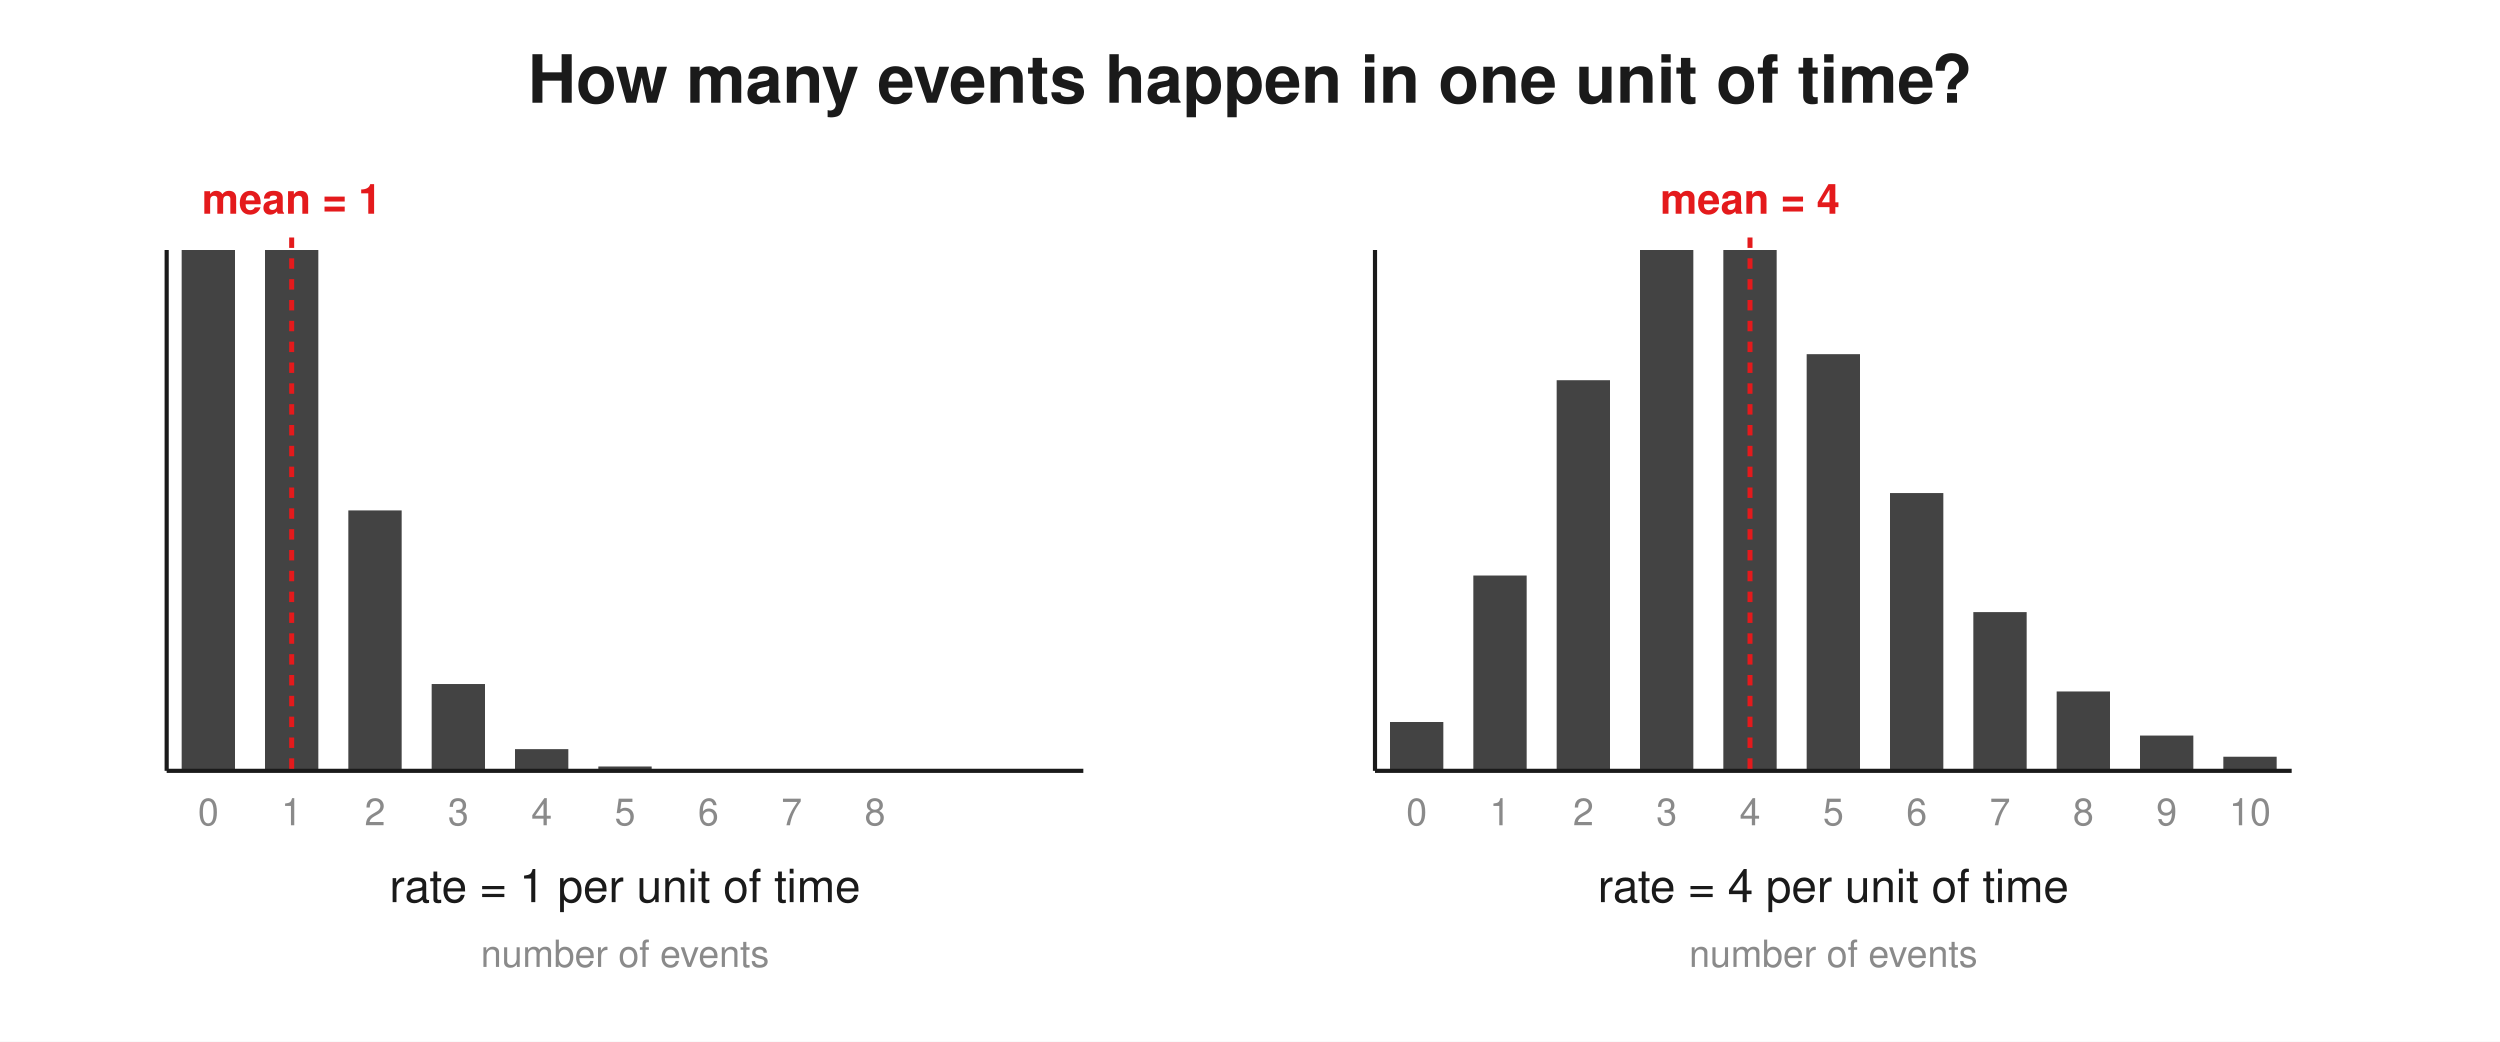
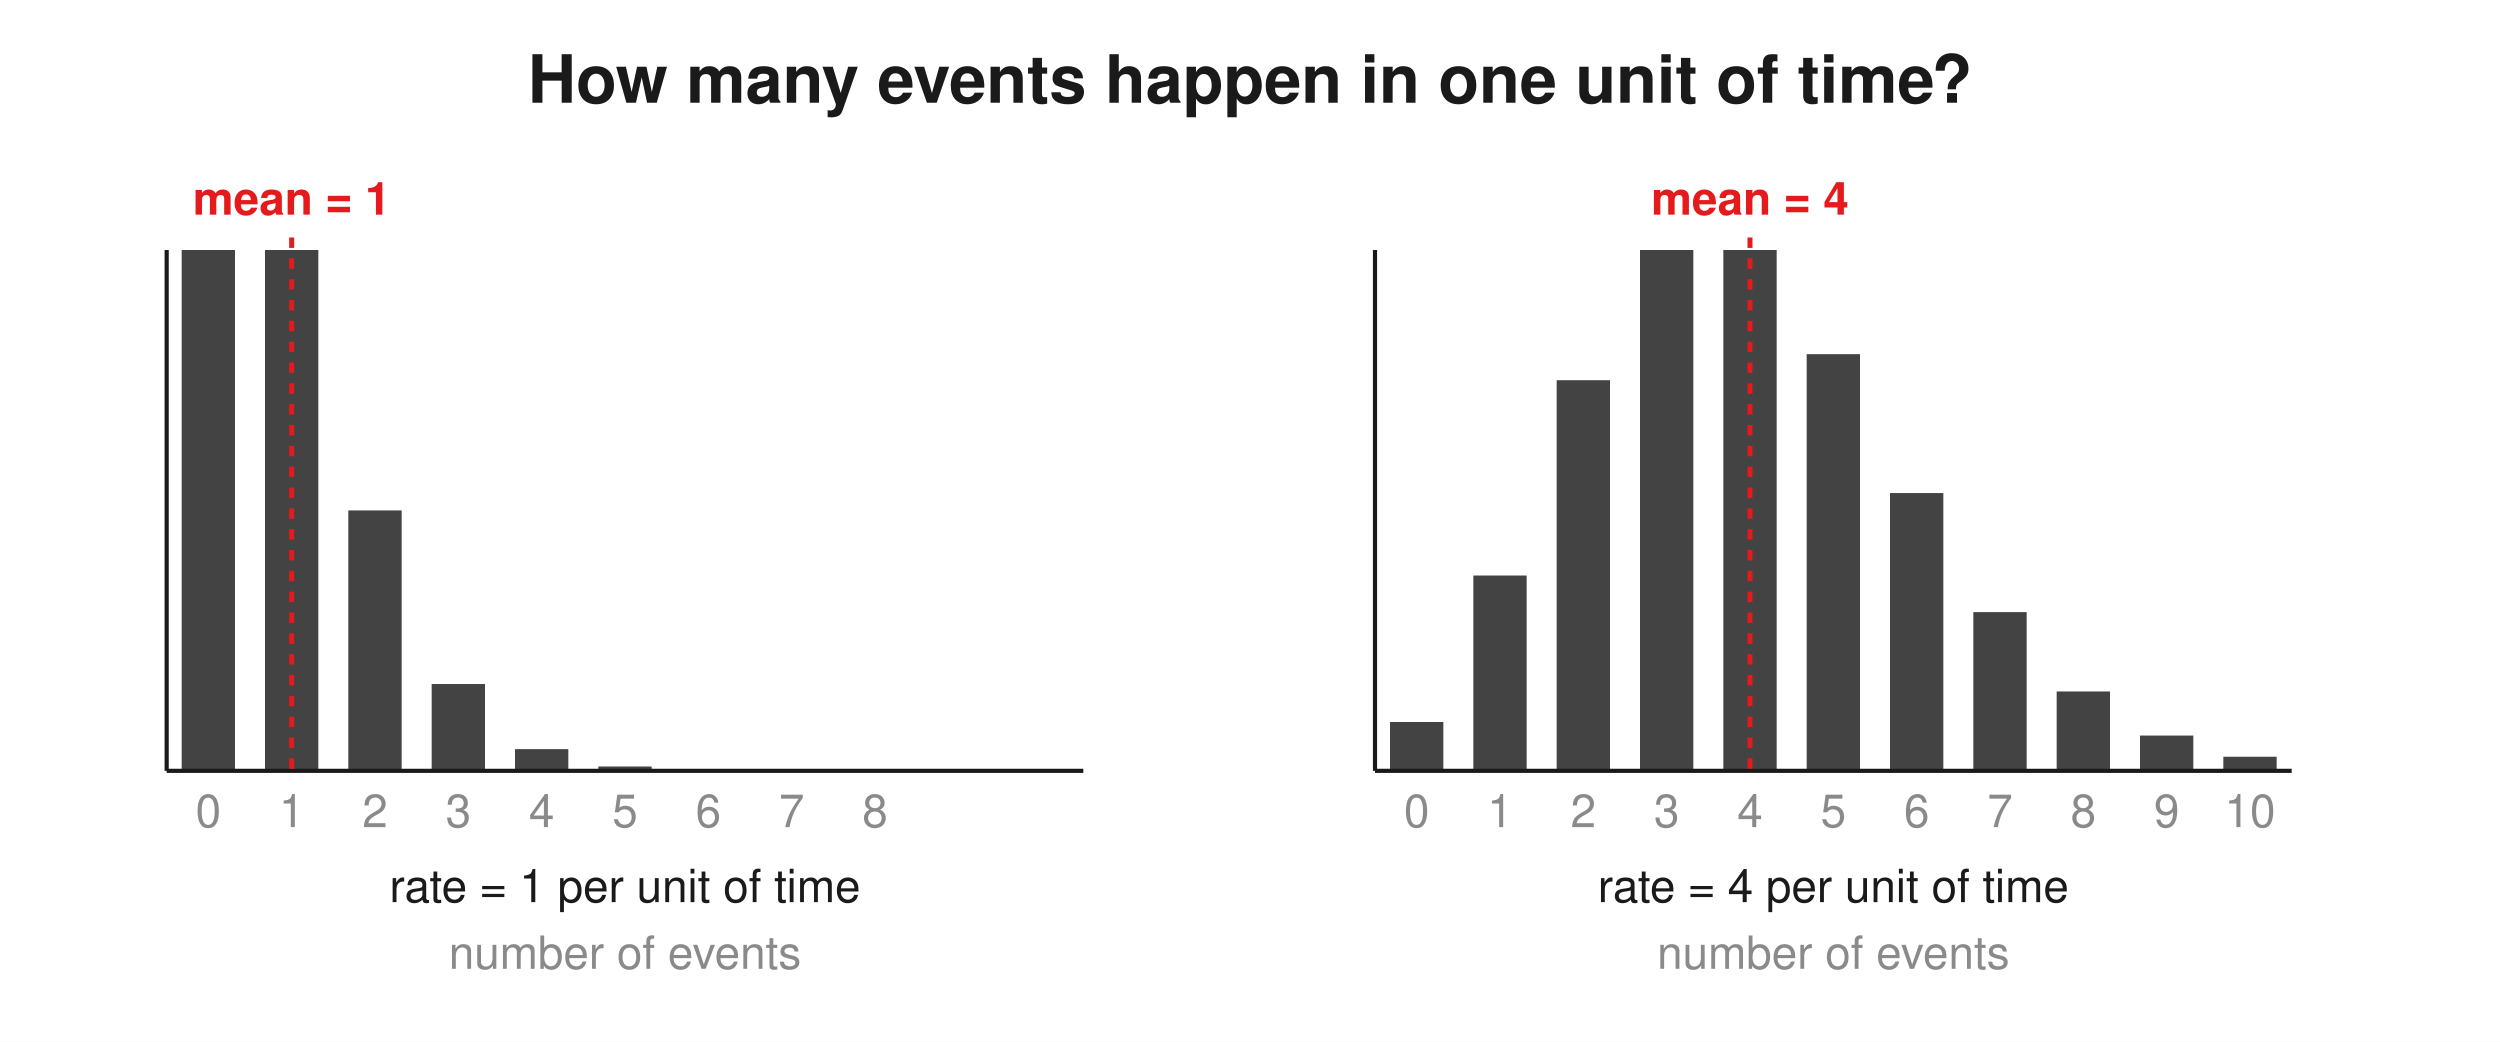
<svg xmlns="http://www.w3.org/2000/svg" width="1200" height="500" viewBox="0 0 1200 500">
  <defs>
</defs>
  <rect x="0" y="0" width="1200" height="500" fill="white" />
  <text x="600.0" y="42" font-size="32" font-family="Helvetica" text-anchor="middle" dominant-baseline="central" fill="#1a1a1a" font-weight="bold" font-style="normal">How many events happen in one unit of time?</text>
  <path d="M80,370 L520,370" stroke="#1a1a1a" stroke-width="2.0" />
  <path d="M80,120 L80,370" stroke="#1a1a1a" stroke-width="2.0" />
  <rect x="87.2" y="120.0" width="25.6" height="250.0" fill="#1a1a1a" opacity="0.82" />
-   <text x="100.0" y="392" font-size="18" font-family="Helvetica" text-anchor="middle" dominant-baseline="central" fill="#8a8a8a" font-weight="normal" font-style="normal">0</text>
+   <text x="100.0" y="392" font-size="22" font-family="Helvetica" text-anchor="middle" dominant-baseline="central" fill="#8a8a8a" font-weight="normal" font-style="normal">0</text>
  <rect x="127.2" y="120.0" width="25.6" height="250.0" fill="#1a1a1a" opacity="0.82" />
-   <text x="140.0" y="392" font-size="18" font-family="Helvetica" text-anchor="middle" dominant-baseline="central" fill="#8a8a8a" font-weight="normal" font-style="normal">1</text>
+   <text x="140.0" y="392" font-size="22" font-family="Helvetica" text-anchor="middle" dominant-baseline="central" fill="#8a8a8a" font-weight="normal" font-style="normal">1</text>
  <rect x="167.2" y="245.0" width="25.6" height="125.0" fill="#1a1a1a" opacity="0.82" />
-   <text x="180.0" y="392" font-size="18" font-family="Helvetica" text-anchor="middle" dominant-baseline="central" fill="#8a8a8a" font-weight="normal" font-style="normal">2</text>
+   <text x="180.0" y="392" font-size="22" font-family="Helvetica" text-anchor="middle" dominant-baseline="central" fill="#8a8a8a" font-weight="normal" font-style="normal">2</text>
  <rect x="207.2" y="328.333" width="25.6" height="41.667" fill="#1a1a1a" opacity="0.82" />
-   <text x="220.0" y="392" font-size="18" font-family="Helvetica" text-anchor="middle" dominant-baseline="central" fill="#8a8a8a" font-weight="normal" font-style="normal">3</text>
+   <text x="220.0" y="392" font-size="22" font-family="Helvetica" text-anchor="middle" dominant-baseline="central" fill="#8a8a8a" font-weight="normal" font-style="normal">3</text>
  <rect x="247.2" y="359.583" width="25.6" height="10.417" fill="#1a1a1a" opacity="0.82" />
-   <text x="260.0" y="392" font-size="18" font-family="Helvetica" text-anchor="middle" dominant-baseline="central" fill="#8a8a8a" font-weight="normal" font-style="normal">4</text>
+   <text x="260.0" y="392" font-size="22" font-family="Helvetica" text-anchor="middle" dominant-baseline="central" fill="#8a8a8a" font-weight="normal" font-style="normal">4</text>
  <rect x="287.2" y="367.917" width="25.6" height="2.083" fill="#1a1a1a" opacity="0.82" />
-   <text x="300.0" y="392" font-size="18" font-family="Helvetica" text-anchor="middle" dominant-baseline="central" fill="#8a8a8a" font-weight="normal" font-style="normal">5</text>
+   <text x="300.0" y="392" font-size="22" font-family="Helvetica" text-anchor="middle" dominant-baseline="central" fill="#8a8a8a" font-weight="normal" font-style="normal">5</text>
  <rect x="327.2" y="369.653" width="25.6" height="0.347" fill="#1a1a1a" opacity="0.82" />
-   <text x="340.0" y="392" font-size="18" font-family="Helvetica" text-anchor="middle" dominant-baseline="central" fill="#8a8a8a" font-weight="normal" font-style="normal">6</text>
+   <text x="340.0" y="392" font-size="22" font-family="Helvetica" text-anchor="middle" dominant-baseline="central" fill="#8a8a8a" font-weight="normal" font-style="normal">6</text>
  <rect x="367.2" y="369.95" width="25.6" height="0.05" fill="#1a1a1a" opacity="0.82" />
-   <text x="380.0" y="392" font-size="18" font-family="Helvetica" text-anchor="middle" dominant-baseline="central" fill="#8a8a8a" font-weight="normal" font-style="normal">7</text>
+   <text x="380.0" y="392" font-size="22" font-family="Helvetica" text-anchor="middle" dominant-baseline="central" fill="#8a8a8a" font-weight="normal" font-style="normal">7</text>
  <rect x="407.2" y="369.994" width="25.6" height="0.006" fill="#1a1a1a" opacity="0.82" />
-   <text x="420.0" y="392" font-size="18" font-family="Helvetica" text-anchor="middle" dominant-baseline="central" fill="#8a8a8a" font-weight="normal" font-style="normal">8</text>
+   <text x="420.0" y="392" font-size="22" font-family="Helvetica" text-anchor="middle" dominant-baseline="central" fill="#8a8a8a" font-weight="normal" font-style="normal">8</text>
  <rect x="447.2" y="369.999" width="25.6" height="0.001" fill="#1a1a1a" opacity="0.82" />
  <rect x="487.2" y="370" width="25.6" height="6.889329805996474e-05" fill="#1a1a1a" opacity="0.82" />
  <path d="M140.0,114 L140.0,370" stroke="#E41A1C" stroke-width="2.4" stroke-dasharray="5,5" />
-   <text x="140.0" y="98" font-size="20" font-family="Helvetica" text-anchor="middle" dominant-baseline="central" fill="#E41A1C" font-weight="bold" font-style="normal">mean = 1</text>
+   <text x="140.0" y="98" font-size="22" font-family="Helvetica" text-anchor="middle" dominant-baseline="central" fill="#E41A1C" font-weight="bold" font-style="normal">mean = 1</text>
  <text x="300.0" y="428" font-size="22" font-family="Helvetica" text-anchor="middle" dominant-baseline="central" fill="#1a1a1a" font-weight="normal" font-style="normal">rate = 1 per unit of time</text>
-   <text x="300.0" y="460" font-size="18" font-family="Helvetica" text-anchor="middle" dominant-baseline="central" fill="#8a8a8a" font-weight="normal" font-style="normal">number of events</text>
+   <text x="300.0" y="460" font-size="22" font-family="Helvetica" text-anchor="middle" dominant-baseline="central" fill="#8a8a8a" font-weight="normal" font-style="normal">number of events</text>
  <path d="M660,370 L1100,370" stroke="#1a1a1a" stroke-width="2.0" />
  <path d="M660,120 L660,370" stroke="#1a1a1a" stroke-width="2.0" />
  <rect x="667.2" y="346.562" width="25.6" height="23.438" fill="#1a1a1a" opacity="0.82" />
-   <text x="680.0" y="392" font-size="18" font-family="Helvetica" text-anchor="middle" dominant-baseline="central" fill="#8a8a8a" font-weight="normal" font-style="normal">0</text>
+   <text x="680.0" y="392" font-size="22" font-family="Helvetica" text-anchor="middle" dominant-baseline="central" fill="#8a8a8a" font-weight="normal" font-style="normal">0</text>
  <rect x="707.2" y="276.25" width="25.6" height="93.75" fill="#1a1a1a" opacity="0.82" />
-   <text x="720.0" y="392" font-size="18" font-family="Helvetica" text-anchor="middle" dominant-baseline="central" fill="#8a8a8a" font-weight="normal" font-style="normal">1</text>
+   <text x="720.0" y="392" font-size="22" font-family="Helvetica" text-anchor="middle" dominant-baseline="central" fill="#8a8a8a" font-weight="normal" font-style="normal">1</text>
  <rect x="747.2" y="182.5" width="25.6" height="187.5" fill="#1a1a1a" opacity="0.82" />
-   <text x="760.0" y="392" font-size="18" font-family="Helvetica" text-anchor="middle" dominant-baseline="central" fill="#8a8a8a" font-weight="normal" font-style="normal">2</text>
+   <text x="760.0" y="392" font-size="22" font-family="Helvetica" text-anchor="middle" dominant-baseline="central" fill="#8a8a8a" font-weight="normal" font-style="normal">2</text>
  <rect x="787.2" y="120.0" width="25.6" height="250.0" fill="#1a1a1a" opacity="0.82" />
-   <text x="800.0" y="392" font-size="18" font-family="Helvetica" text-anchor="middle" dominant-baseline="central" fill="#8a8a8a" font-weight="normal" font-style="normal">3</text>
+   <text x="800.0" y="392" font-size="22" font-family="Helvetica" text-anchor="middle" dominant-baseline="central" fill="#8a8a8a" font-weight="normal" font-style="normal">3</text>
  <rect x="827.2" y="120.0" width="25.6" height="250.0" fill="#1a1a1a" opacity="0.82" />
-   <text x="840.0" y="392" font-size="18" font-family="Helvetica" text-anchor="middle" dominant-baseline="central" fill="#8a8a8a" font-weight="normal" font-style="normal">4</text>
+   <text x="840.0" y="392" font-size="22" font-family="Helvetica" text-anchor="middle" dominant-baseline="central" fill="#8a8a8a" font-weight="normal" font-style="normal">4</text>
  <rect x="867.2" y="170.0" width="25.6" height="200.0" fill="#1a1a1a" opacity="0.82" />
-   <text x="880.0" y="392" font-size="18" font-family="Helvetica" text-anchor="middle" dominant-baseline="central" fill="#8a8a8a" font-weight="normal" font-style="normal">5</text>
+   <text x="880.0" y="392" font-size="22" font-family="Helvetica" text-anchor="middle" dominant-baseline="central" fill="#8a8a8a" font-weight="normal" font-style="normal">5</text>
  <rect x="907.2" y="236.667" width="25.6" height="133.333" fill="#1a1a1a" opacity="0.82" />
-   <text x="920.0" y="392" font-size="18" font-family="Helvetica" text-anchor="middle" dominant-baseline="central" fill="#8a8a8a" font-weight="normal" font-style="normal">6</text>
+   <text x="920.0" y="392" font-size="22" font-family="Helvetica" text-anchor="middle" dominant-baseline="central" fill="#8a8a8a" font-weight="normal" font-style="normal">6</text>
  <rect x="947.2" y="293.81" width="25.6" height="76.19" fill="#1a1a1a" opacity="0.82" />
-   <text x="960.0" y="392" font-size="18" font-family="Helvetica" text-anchor="middle" dominant-baseline="central" fill="#8a8a8a" font-weight="normal" font-style="normal">7</text>
+   <text x="960.0" y="392" font-size="22" font-family="Helvetica" text-anchor="middle" dominant-baseline="central" fill="#8a8a8a" font-weight="normal" font-style="normal">7</text>
  <rect x="987.2" y="331.905" width="25.6" height="38.095" fill="#1a1a1a" opacity="0.82" />
-   <text x="1000.0" y="392" font-size="18" font-family="Helvetica" text-anchor="middle" dominant-baseline="central" fill="#8a8a8a" font-weight="normal" font-style="normal">8</text>
+   <text x="1000.0" y="392" font-size="22" font-family="Helvetica" text-anchor="middle" dominant-baseline="central" fill="#8a8a8a" font-weight="normal" font-style="normal">8</text>
  <rect x="1027.2" y="353.069" width="25.6" height="16.931" fill="#1a1a1a" opacity="0.82" />
-   <text x="1040.0" y="392" font-size="18" font-family="Helvetica" text-anchor="middle" dominant-baseline="central" fill="#8a8a8a" font-weight="normal" font-style="normal">9</text>
+   <text x="1040.0" y="392" font-size="22" font-family="Helvetica" text-anchor="middle" dominant-baseline="central" fill="#8a8a8a" font-weight="normal" font-style="normal">9</text>
  <rect x="1067.2" y="363.228" width="25.6" height="6.772" fill="#1a1a1a" opacity="0.82" />
-   <text x="1080.0" y="392" font-size="18" font-family="Helvetica" text-anchor="middle" dominant-baseline="central" fill="#8a8a8a" font-weight="normal" font-style="normal">10</text>
+   <text x="1080.0" y="392" font-size="22" font-family="Helvetica" text-anchor="middle" dominant-baseline="central" fill="#8a8a8a" font-weight="normal" font-style="normal">10</text>
  <path d="M840.0,114 L840.0,370" stroke="#E41A1C" stroke-width="2.4" stroke-dasharray="5,5" />
-   <text x="840.0" y="98" font-size="20" font-family="Helvetica" text-anchor="middle" dominant-baseline="central" fill="#E41A1C" font-weight="bold" font-style="normal">mean = 4</text>
+   <text x="840.0" y="98" font-size="22" font-family="Helvetica" text-anchor="middle" dominant-baseline="central" fill="#E41A1C" font-weight="bold" font-style="normal">mean = 4</text>
  <text x="880.0" y="428" font-size="22" font-family="Helvetica" text-anchor="middle" dominant-baseline="central" fill="#1a1a1a" font-weight="normal" font-style="normal">rate = 4 per unit of time</text>
-   <text x="880.0" y="460" font-size="18" font-family="Helvetica" text-anchor="middle" dominant-baseline="central" fill="#8a8a8a" font-weight="normal" font-style="normal">number of events</text>
+   <text x="880.0" y="460" font-size="22" font-family="Helvetica" text-anchor="middle" dominant-baseline="central" fill="#8a8a8a" font-weight="normal" font-style="normal">number of events</text>
</svg>
